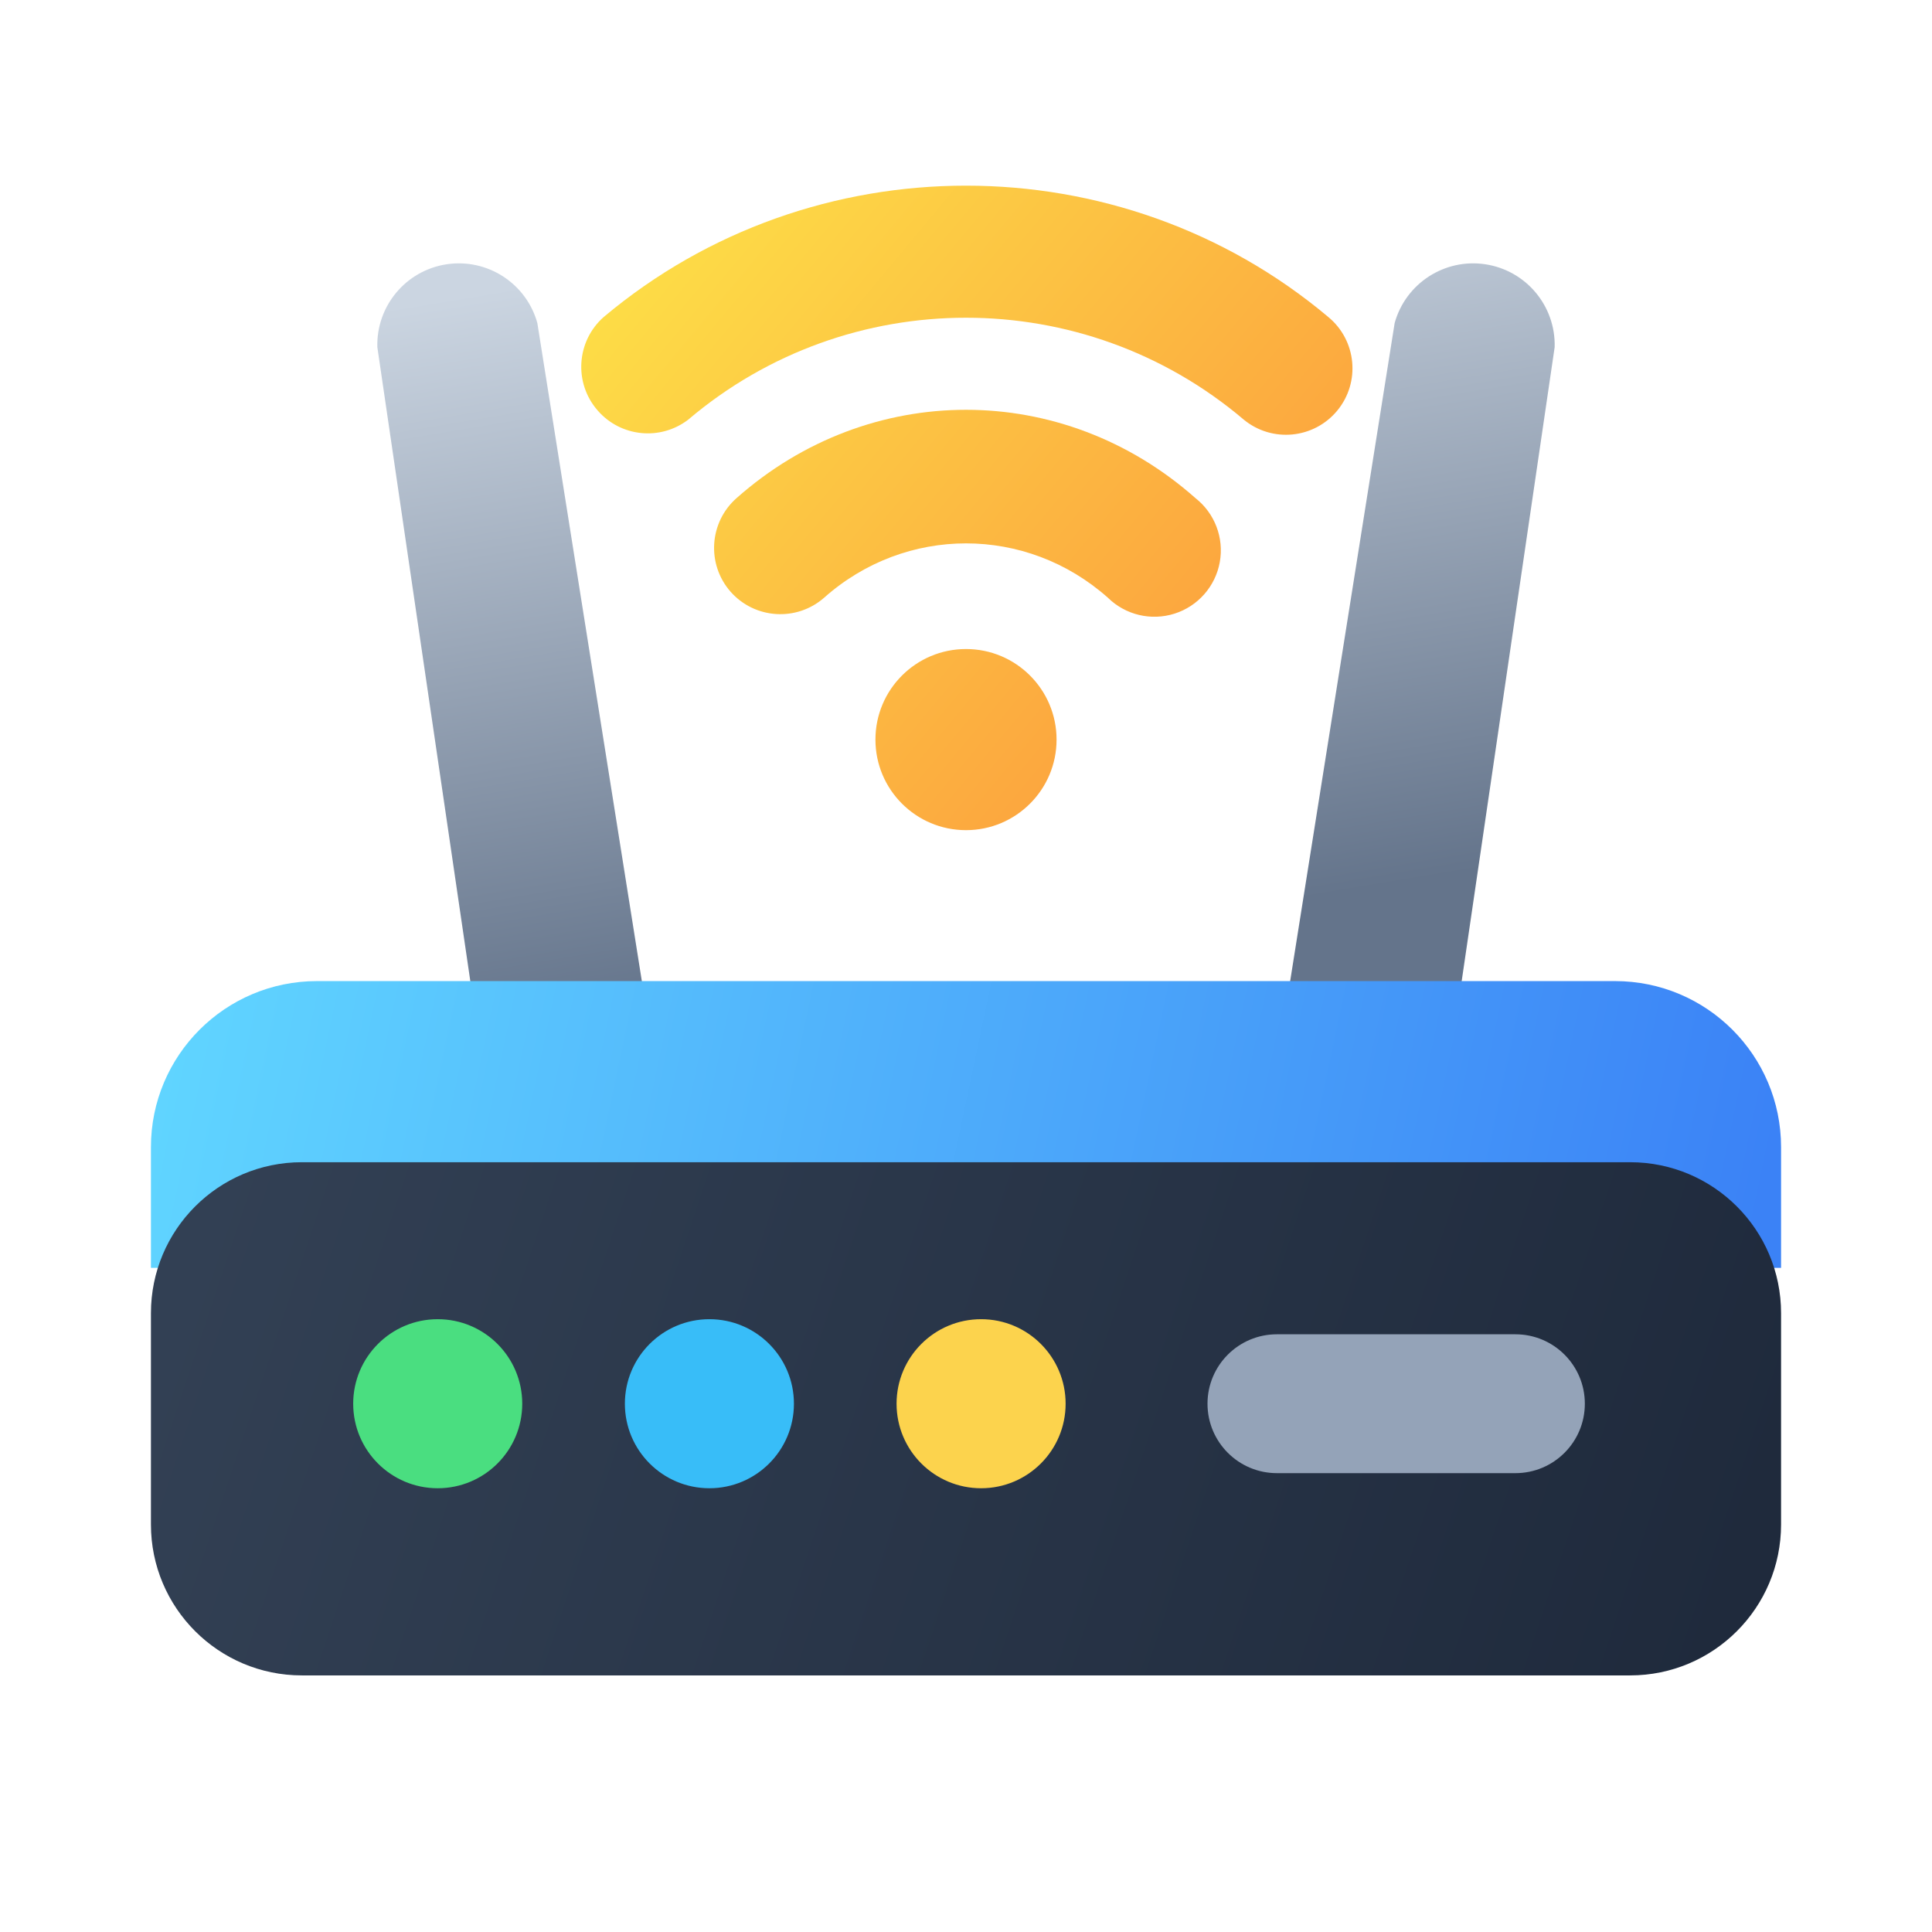
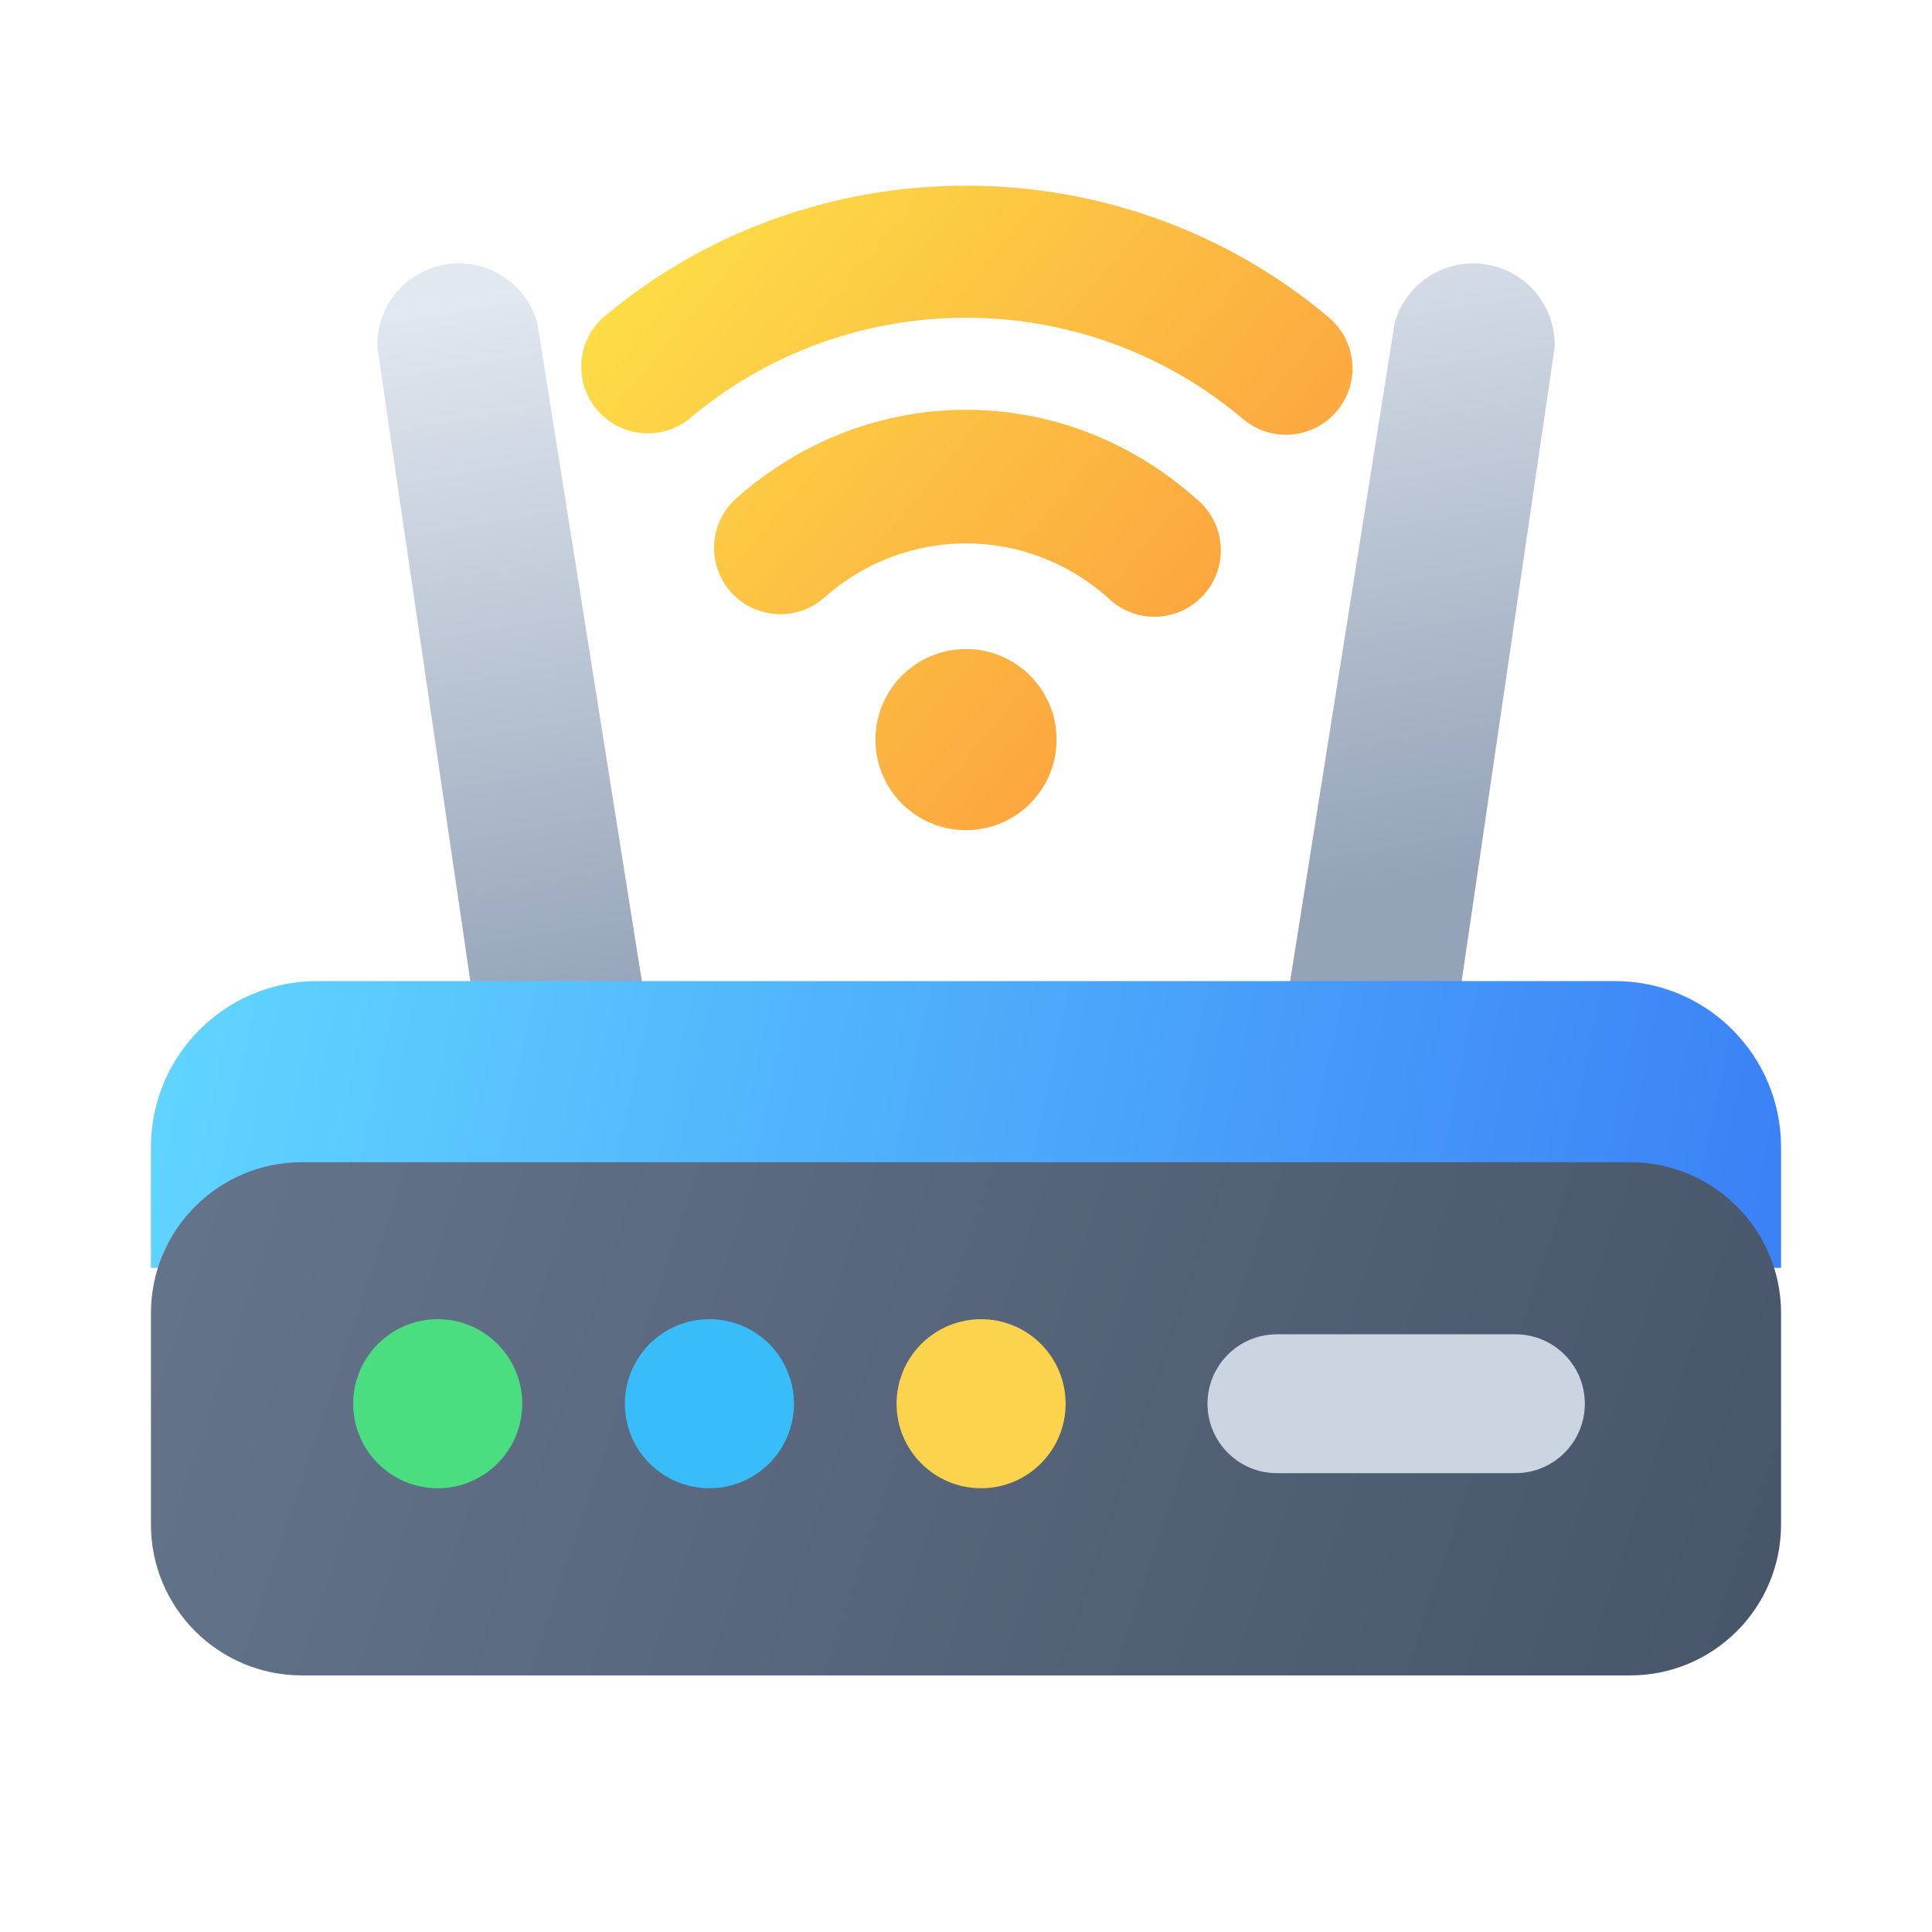
<svg xmlns="http://www.w3.org/2000/svg" viewBox="0 0 64 64">
  <defs>
    <linearGradient id="rtAnt" x1="14" y1="10" x2="18" y2="34" gradientUnits="userSpaceOnUse">
-       <stop stop-color="#CBD5E1" />
-       <stop offset="1" stop-color="#64748B" />
+       <stop stop-color="#E2E8F0" />
+       <stop offset="1" stop-color="#94A3B8" />
    </linearGradient>
    <linearGradient id="rtTop" x1="6" y1="31" x2="58" y2="42" gradientUnits="userSpaceOnUse">
      <stop stop-color="#60D5FF" />
      <stop offset="1" stop-color="#3B82F6" />
    </linearGradient>
    <linearGradient id="rtBody" x1="5" y1="38" x2="59" y2="56" gradientUnits="userSpaceOnUse">
-       <stop stop-color="#334155" />
-       <stop offset="1" stop-color="#1E293B" />
+       <stop stop-color="#64748B" />
+       <stop offset="1" stop-color="#475569" />
    </linearGradient>
    <linearGradient id="rtWave" x1="20" y1="8" x2="44" y2="28" gradientUnits="userSpaceOnUse">
      <stop stop-color="#FDE047" />
      <stop offset="1" stop-color="#FB923C" />
    </linearGradient>
  </defs>
  <path fill="url(#rtAnt)" d="M12.5 11.5A2.7 2.7 0 0 1 17.8 10.7L21.5 34H15.8Z" />
  <path fill="url(#rtAnt)" d="M51.5 11.5A2.7 2.7 0 0 0 46.2 10.7L42.5 34H48.2Z" />
  <ellipse cx="32" cy="24.5" rx="3" ry="3" fill="url(#rtWave)" />
  <path fill="url(#rtWave)" d="M24.2 19.6A2.2 2.2 0 0 1 24.4 16.5C28.8 12.6 35.2 12.6 39.6 16.5A2.2 2.2 0 1 1 36.7 19.8C34 17.4 30 17.4 27.3 19.8A2.2 2.2 0 0 1 24.2 19.6Z" />
  <path fill="url(#rtWave)" d="M19.8 13.6A2.2 2.2 0 0 1 20 10.5C26.9 4.7 37.1 4.7 44 10.5A2.2 2.2 0 1 1 41.2 13.9C35.9 9.4 28.1 9.4 22.8 13.9A2.2 2.2 0 0 1 19.8 13.6Z" />
  <path fill="url(#rtTop)" d="M10.5 32.5H53.5A5.5 5.5 0 0 1 59 38V42H5V38A5.5 5.5 0 0 1 10.5 32.5Z" />
  <rect x="5" y="38.5" width="54" height="17" rx="5" fill="url(#rtBody)" />
  <ellipse cx="14.5" cy="46.5" rx="2.8" ry="2.8" fill="#4ADE80" />
  <ellipse cx="23.5" cy="46.5" rx="2.8" ry="2.8" fill="#38BDF8" />
  <ellipse cx="32.5" cy="46.5" rx="2.8" ry="2.8" fill="#FCD34D" />
-   <rect x="40" y="44.2" width="12.5" height="4.6" rx="2.3" fill="#94A3B8" />
+   <rect x="40" y="44.2" width="12.5" height="4.6" rx="2.3" fill="#CBD5E1" />
</svg>
